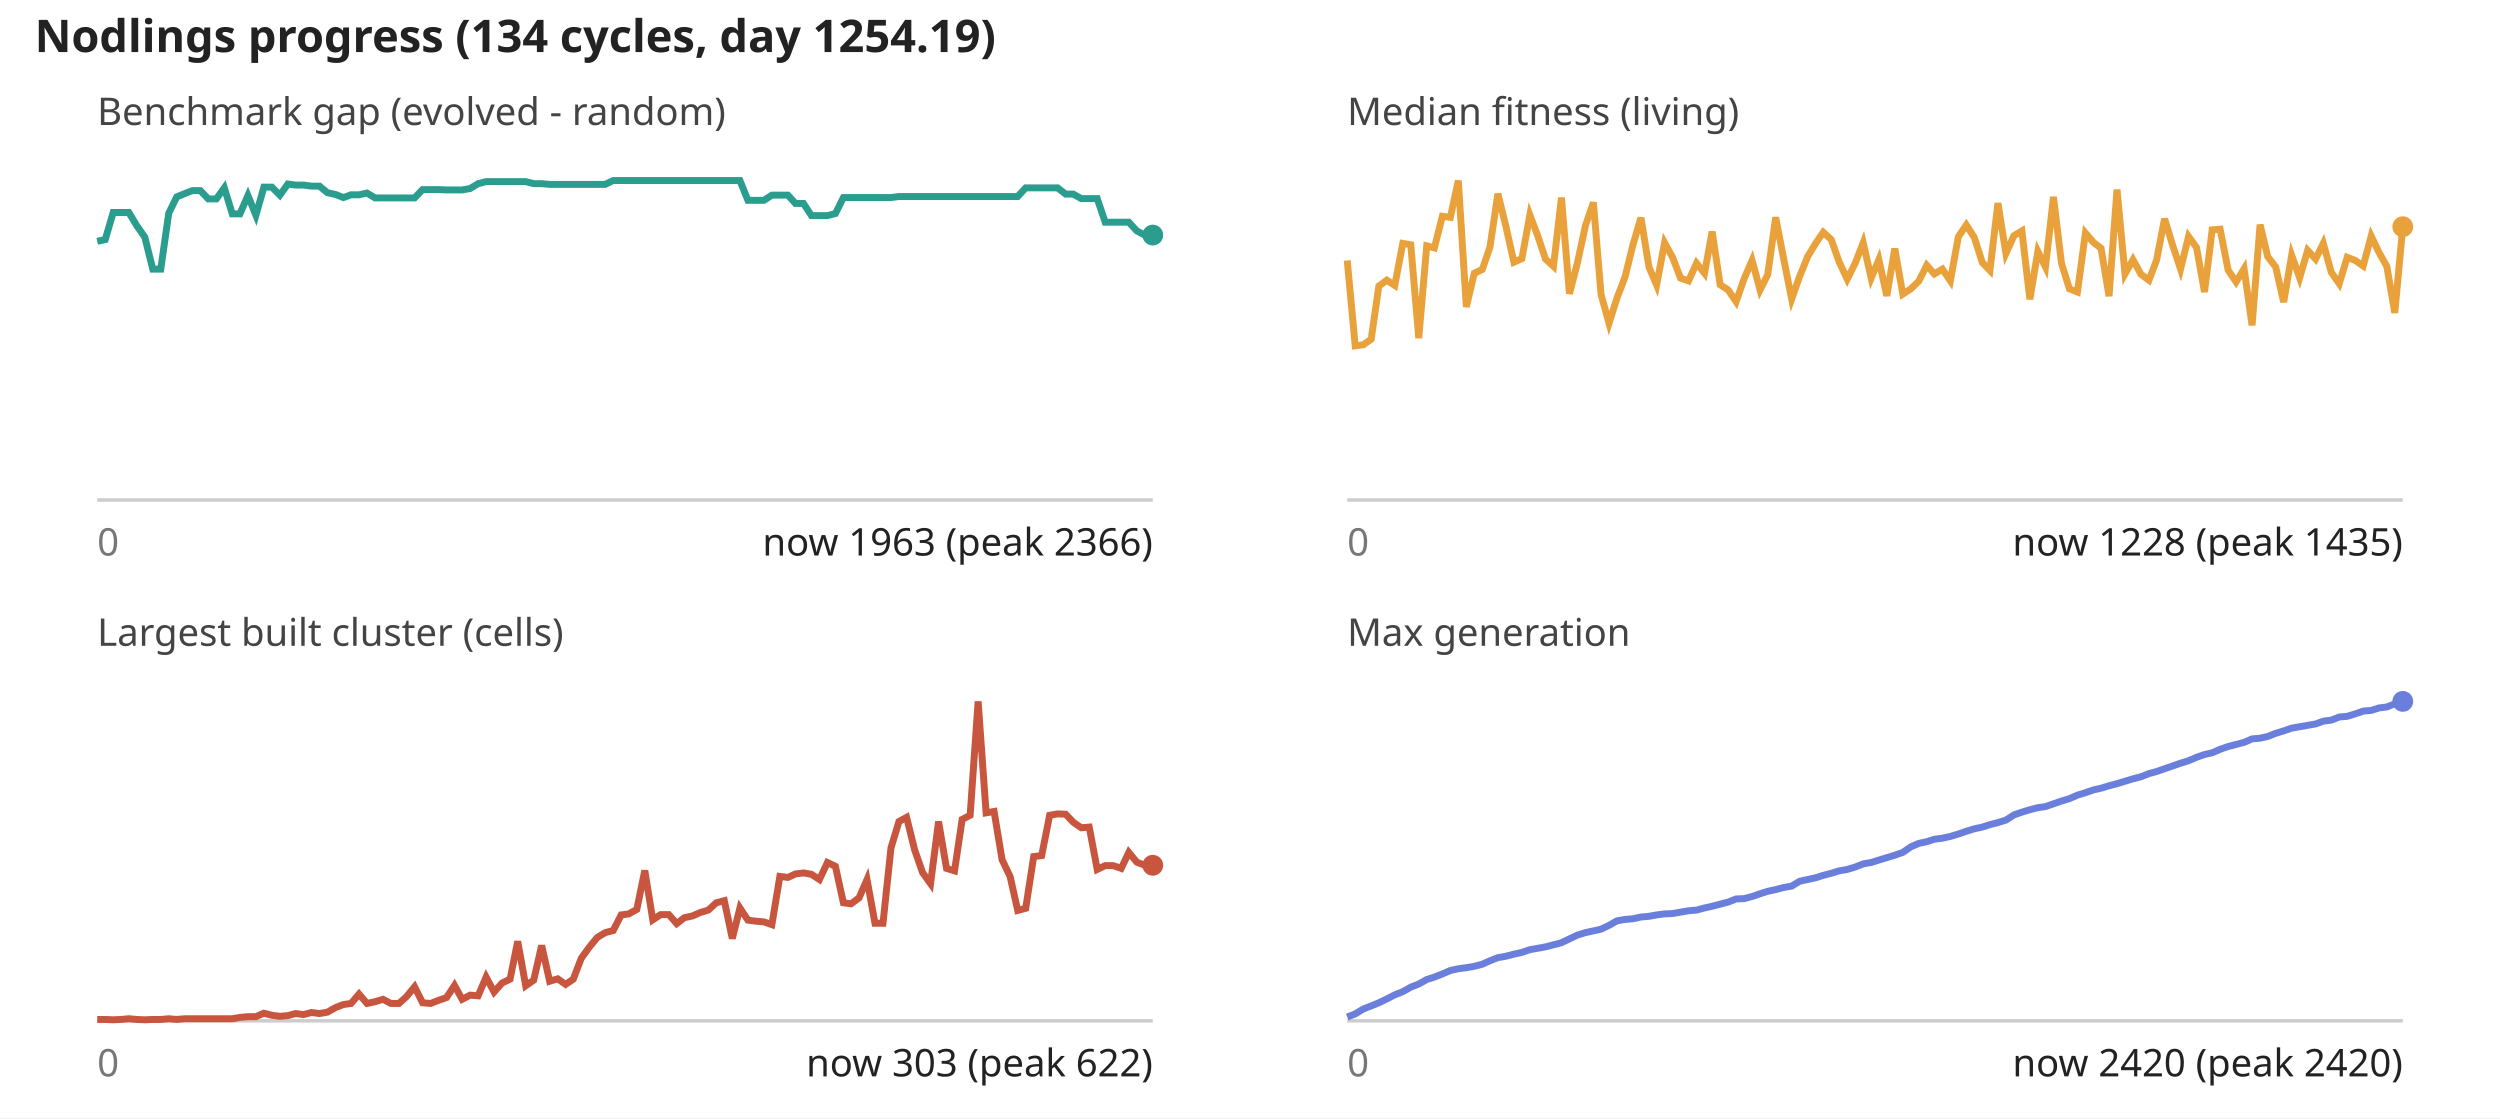
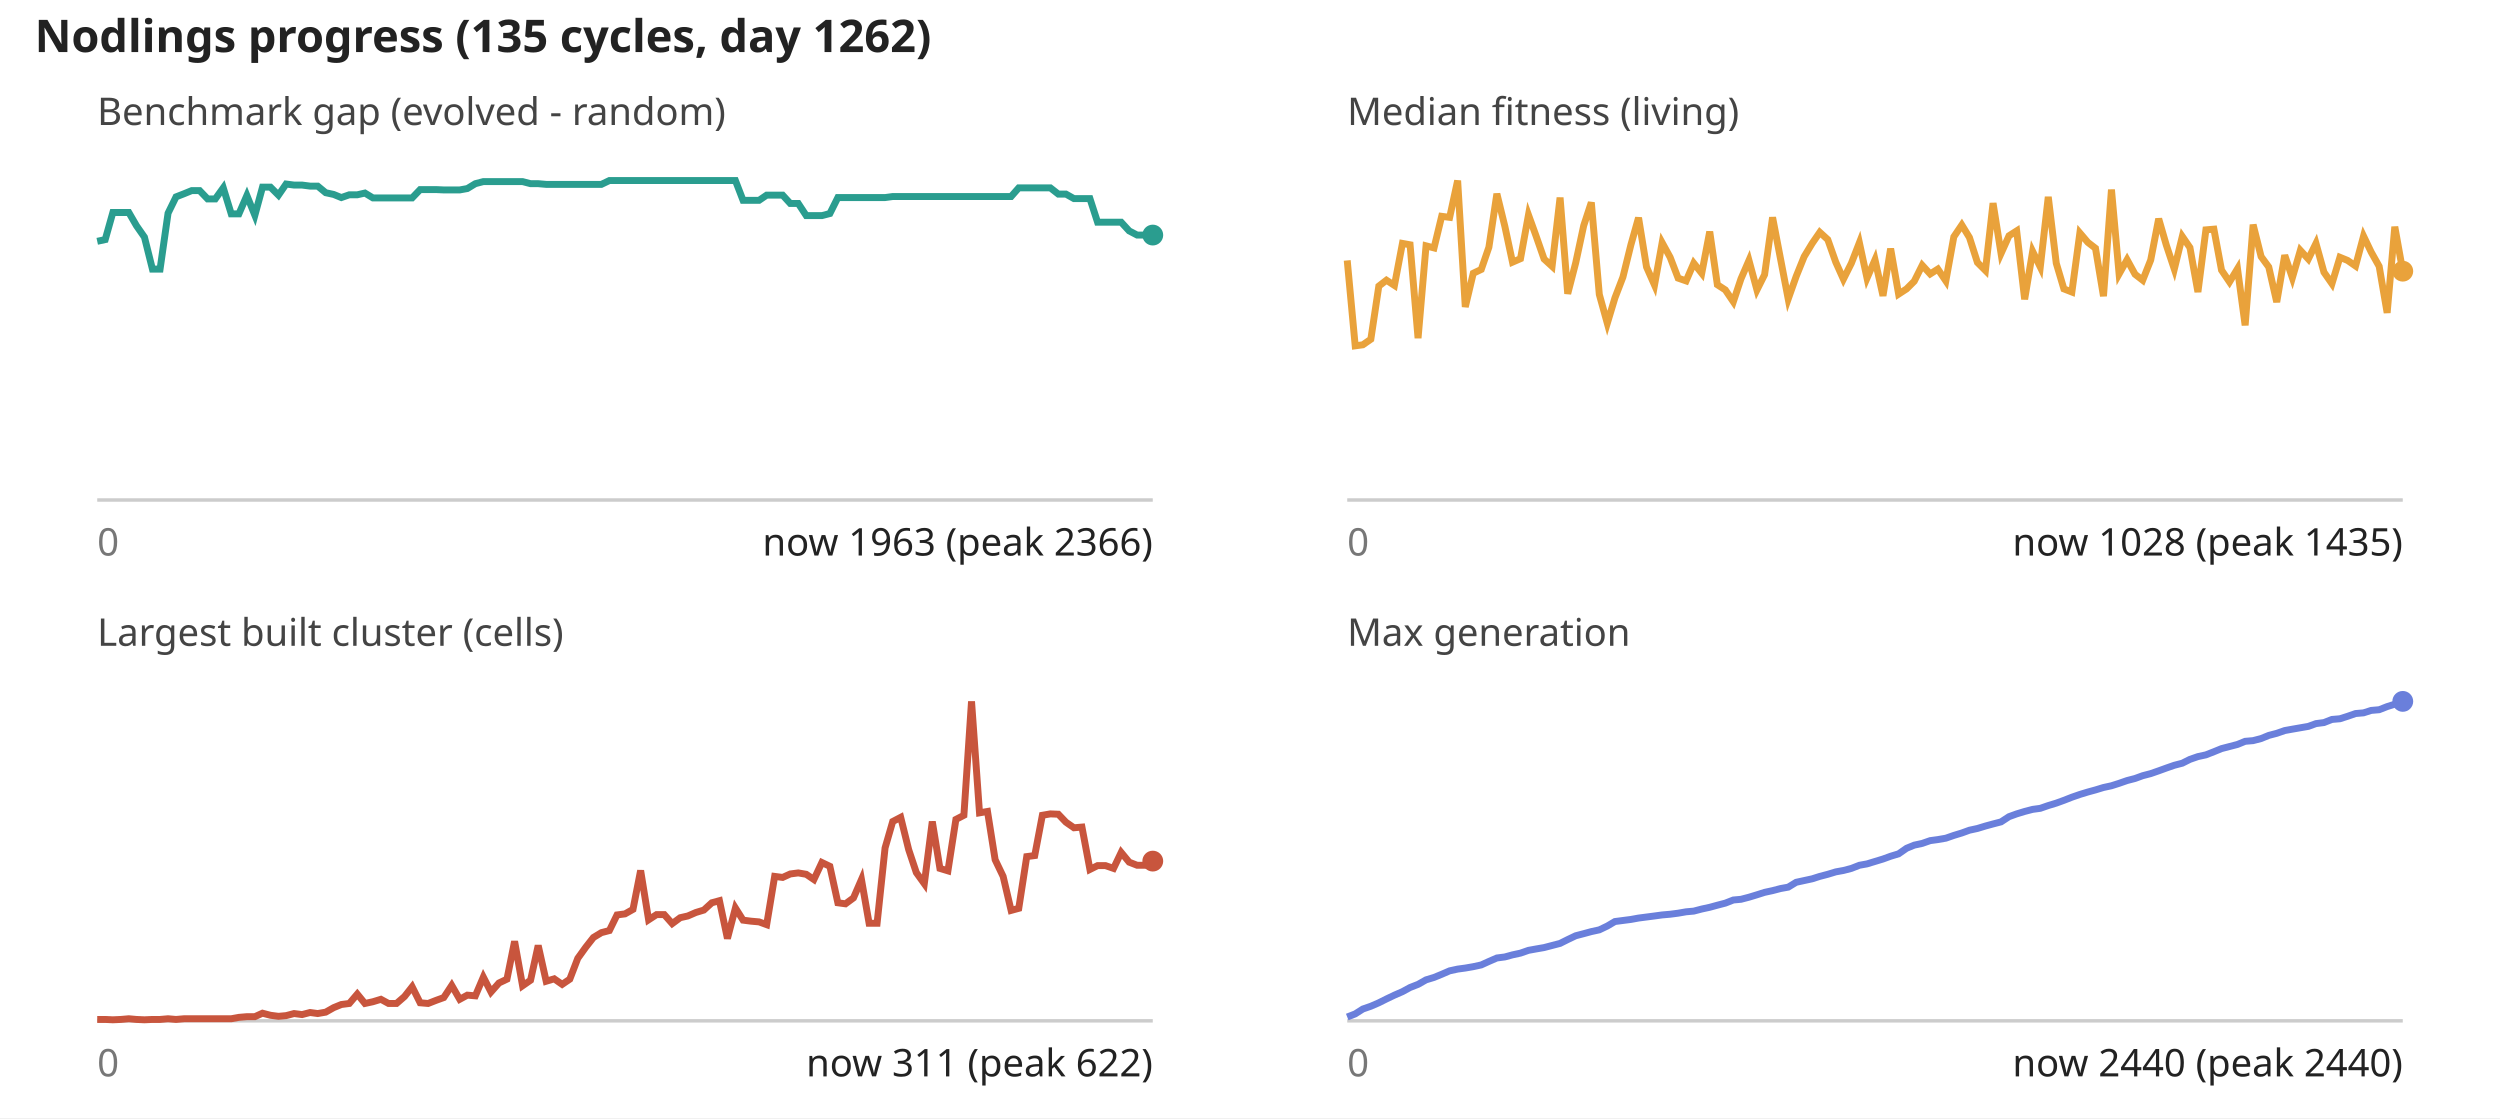
<svg xmlns="http://www.w3.org/2000/svg" viewBox="0 0 720 322" font-family="sans-serif" font-size="11">
  <rect width="100%" height="100%" fill="#fff" />
-   <text x="10" y="15" font-size="13" font-weight="bold" fill="#222">Nodlings progress (134 cycles, day 1254.19)</text>
+   <text x="10" y="15" font-size="13" font-weight="bold" fill="#222">Nodlings progress (135 cycles, day 1262)</text>
  <text x="28" y="36" fill="#444">Benchmark gap (evolved - random)</text>
  <line x1="28" y1="144" x2="332" y2="144" stroke="#ccc" />
-   <polyline fill="none" stroke="#2a9d8f" stroke-width="2" points="28.0,69.5 30.3,69.0 32.6,61.2 34.9,61.2 37.1,61.2 39.4,65.0 41.7,68.3 44.0,77.5 46.3,77.5 48.6,61.4 50.9,56.7 53.1,55.8 55.4,54.9 57.7,54.9 60.0,57.3 62.3,57.3 64.6,54.1 66.9,61.6 69.1,61.6 71.4,56.3 73.7,62.0 76.0,53.9 78.3,53.9 80.6,56.2 82.9,53.0 85.1,53.3 87.4,53.3 89.7,53.6 92.0,53.6 94.3,55.5 96.6,56.0 98.9,56.9 101.1,56.1 103.4,56.1 105.7,55.6 108.0,57.0 110.3,57.0 112.6,57.0 114.9,57.0 117.1,57.0 119.4,57.0 121.7,54.6 124.0,54.6 126.3,54.6 128.6,54.7 130.9,54.7 133.1,54.7 135.4,54.3 137.7,52.9 140.0,52.3 142.3,52.3 144.6,52.3 146.9,52.3 149.1,52.3 151.4,52.3 153.7,52.9 156.0,52.9 158.3,53.1 160.6,53.1 162.9,53.1 165.1,53.1 167.4,53.1 169.7,53.1 172.0,53.1 174.3,53.1 176.6,52.0 178.9,52.0 181.1,52.0 183.4,52.0 185.7,52.0 188.0,52.0 190.3,52.0 192.6,52.0 194.9,52.0 197.1,52.0 199.4,52.0 201.7,52.0 204.0,52.0 206.3,52.0 208.6,52.0 210.9,52.0 213.1,52.0 215.4,57.7 217.7,57.7 220.0,57.7 222.3,56.2 224.6,56.2 226.9,56.2 229.1,58.6 231.4,58.6 233.7,62.1 236.0,62.1 238.3,62.1 240.6,61.5 242.9,56.9 245.1,56.9 247.4,56.9 249.7,56.9 252.0,56.9 254.3,56.9 256.6,56.9 258.9,56.6 261.1,56.6 263.4,56.6 265.7,56.6 268.0,56.6 270.3,56.6 272.6,56.6 274.9,56.6 277.1,56.6 279.4,56.6 281.7,56.6 284.0,56.6 286.3,56.6 288.6,56.6 290.9,56.6 293.1,56.6 295.4,54.1 297.7,54.1 300.0,54.1 302.3,54.1 304.6,54.1 306.9,55.9 309.1,55.9 311.4,57.2 313.7,57.2 316.0,57.2 318.3,64.0 320.6,64.0 322.9,64.0 325.1,64.0 327.4,66.5 329.7,67.7 332.0,67.7" />
+   <polyline fill="none" stroke="#2a9d8f" stroke-width="2" points="28.0,69.5 30.3,69.0 32.5,61.2 34.8,61.2 37.1,61.2 39.3,65.0 41.6,68.3 43.9,77.5 46.1,77.5 48.4,61.4 50.7,56.7 53.0,55.8 55.2,54.9 57.5,54.9 59.8,57.3 62.0,57.3 64.3,54.1 66.6,61.6 68.8,61.6 71.1,56.3 73.4,62.0 75.6,53.9 77.9,53.9 80.2,56.2 82.4,53.0 84.7,53.3 87.0,53.3 89.3,53.6 91.5,53.6 93.8,55.5 96.1,56.0 98.3,56.9 100.6,56.1 102.9,56.1 105.1,55.6 107.4,57.0 109.7,57.0 111.9,57.0 114.2,57.0 116.5,57.0 118.7,57.0 121.0,54.6 123.3,54.6 125.6,54.6 127.8,54.7 130.1,54.7 132.4,54.7 134.6,54.3 136.9,52.9 139.2,52.3 141.4,52.3 143.7,52.3 146.0,52.3 148.2,52.3 150.5,52.3 152.8,52.9 155.0,52.9 157.3,53.1 159.6,53.1 161.9,53.1 164.1,53.1 166.4,53.1 168.7,53.1 170.9,53.1 173.2,53.1 175.5,52.0 177.7,52.0 180.0,52.0 182.3,52.0 184.5,52.0 186.8,52.0 189.1,52.0 191.3,52.0 193.6,52.0 195.9,52.0 198.1,52.0 200.4,52.0 202.7,52.0 205.0,52.0 207.2,52.0 209.5,52.0 211.8,52.0 214.0,57.7 216.3,57.7 218.6,57.7 220.8,56.2 223.1,56.2 225.4,56.2 227.6,58.6 229.9,58.6 232.2,62.1 234.4,62.1 236.7,62.1 239.0,61.5 241.3,56.9 243.5,56.9 245.8,56.9 248.1,56.9 250.3,56.9 252.6,56.9 254.9,56.9 257.1,56.6 259.4,56.6 261.7,56.6 263.9,56.6 266.2,56.6 268.5,56.6 270.7,56.6 273.0,56.6 275.3,56.6 277.6,56.6 279.8,56.6 282.1,56.6 284.4,56.6 286.6,56.6 288.9,56.6 291.2,56.6 293.4,54.1 295.7,54.1 298.0,54.1 300.2,54.1 302.5,54.1 304.8,55.9 307.0,55.9 309.3,57.2 311.6,57.2 313.9,57.2 316.1,64.0 318.4,64.0 320.7,64.0 322.9,64.0 325.2,66.5 327.5,67.7 329.7,67.7 332.0,67.7" />
  <circle cx="332.0" cy="67.7" r="3" fill="#2a9d8f" />
  <text x="28" y="160" fill="#777">0</text>
  <text x="332" y="160" text-anchor="end" fill="#222">now 1963 (peak 2366)</text>
  <text x="388" y="36" fill="#444">Median fitness (living)</text>
  <line x1="388" y1="144" x2="692" y2="144" stroke="#ccc" />
-   <polyline fill="none" stroke="#e9a23b" stroke-width="2" points="388.0,75.0 390.3,99.6 392.6,99.3 394.9,97.7 397.1,82.4 399.4,80.7 401.7,82.2 404.0,70.1 406.3,70.5 408.6,97.4 410.9,70.8 413.1,71.4 415.4,62.3 417.7,62.6 420.0,52.0 422.3,88.4 424.6,78.7 426.9,77.6 429.1,71.2 431.4,55.8 433.7,65.2 436.0,75.5 438.3,74.5 440.6,61.9 442.9,68.0 445.1,74.6 447.4,76.7 449.7,56.9 452.0,84.6 454.3,75.7 456.6,65.0 458.9,58.3 461.1,84.8 463.4,93.1 465.7,85.8 468.0,79.8 470.3,70.5 472.6,62.7 474.9,76.9 477.1,82.1 479.4,69.9 481.7,74.1 484.0,80.1 486.3,80.9 488.6,75.8 490.9,78.7 493.1,66.7 495.4,82.0 497.7,83.5 500.0,86.9 502.3,80.3 504.6,75.0 506.9,83.5 509.1,79.1 511.4,62.6 513.7,74.6 516.0,86.1 518.3,79.6 520.6,73.9 522.9,70.1 525.1,66.9 527.4,69.0 529.7,75.5 532.0,80.4 534.3,75.8 536.6,69.9 538.9,80.1 541.1,74.8 543.4,85.2 545.7,71.6 548.0,84.7 550.3,83.2 552.6,81.0 554.9,76.4 557.1,78.9 559.4,77.5 561.7,80.9 564.0,68.2 566.3,64.8 568.6,68.4 570.9,75.6 573.1,77.9 575.4,58.5 577.7,73.0 580.0,67.9 582.3,66.5 584.6,86.2 586.9,72.4 589.1,76.9 591.4,56.7 593.7,75.8 596.0,83.2 598.3,84.1 600.6,67.1 602.9,69.8 605.1,71.5 607.4,85.3 609.7,54.6 612.0,78.9 614.3,74.8 616.6,79.0 618.9,80.7 621.1,74.9 623.4,63.0 625.7,70.6 628.0,77.5 630.3,68.1 632.6,71.3 634.9,84.1 637.1,66.2 639.4,66.0 641.7,77.8 644.0,81.2 646.3,77.4 648.6,93.7 650.9,64.7 653.1,73.9 655.4,76.9 657.7,87.0 660.0,73.5 662.3,80.0 664.6,72.1 666.9,74.6 669.1,70.1 671.4,78.4 673.7,81.7 676.0,74.1 678.3,75.0 680.6,76.6 682.9,68.0 685.1,72.6 687.4,76.7 689.7,90.1 692.0,65.3" />
-   <circle cx="692.0" cy="65.3" r="3" fill="#e9a23b" />
+   <polyline fill="none" stroke="#e9a23b" stroke-width="2" points="388.0,75.0 390.3,99.6 392.5,99.3 394.8,97.7 397.1,82.4 399.3,80.7 401.6,82.2 403.9,70.1 406.1,70.5 408.4,97.4 410.7,70.8 413.0,71.4 415.2,62.3 417.5,62.6 419.8,52.0 422.0,88.4 424.3,78.7 426.6,77.6 428.8,71.2 431.1,55.8 433.4,65.2 435.6,75.5 437.9,74.5 440.2,61.9 442.4,68.0 444.7,74.6 447.0,76.7 449.3,56.9 451.5,84.6 453.8,75.7 456.1,65.0 458.3,58.3 460.6,84.8 462.9,93.1 465.1,85.8 467.4,79.8 469.7,70.5 471.9,62.7 474.2,76.9 476.5,82.1 478.7,69.9 481.0,74.1 483.3,80.1 485.6,80.9 487.8,75.8 490.1,78.7 492.4,66.7 494.6,82.0 496.9,83.5 499.2,86.9 501.4,80.3 503.7,75.0 506.0,83.5 508.2,79.1 510.5,62.6 512.8,74.6 515.0,86.1 517.3,79.6 519.6,73.9 521.9,70.1 524.1,66.9 526.4,69.0 528.7,75.5 530.9,80.4 533.2,75.8 535.5,69.9 537.7,80.1 540.0,74.8 542.3,85.2 544.5,71.6 546.8,84.7 549.1,83.2 551.3,81.0 553.6,76.4 555.9,78.9 558.1,77.5 560.4,80.9 562.7,68.2 565.0,64.8 567.2,68.4 569.5,75.6 571.8,77.9 574.0,58.5 576.3,73.0 578.6,67.9 580.8,66.5 583.1,86.2 585.4,72.4 587.6,76.9 589.9,56.7 592.2,75.8 594.4,83.2 596.7,84.1 599.0,67.1 601.3,69.8 603.5,71.5 605.8,85.3 608.1,54.6 610.3,78.9 612.6,74.8 614.9,79.0 617.1,80.7 619.4,74.9 621.7,63.0 623.9,70.6 626.2,77.5 628.5,68.1 630.7,71.3 633.0,84.1 635.3,66.2 637.6,66.0 639.8,77.8 642.1,81.2 644.4,77.4 646.6,93.7 648.9,64.7 651.2,73.9 653.4,76.9 655.7,87.0 658.0,73.5 660.2,80.0 662.5,72.1 664.8,74.6 667.0,70.1 669.3,78.4 671.6,81.7 673.9,74.1 676.1,75.0 678.4,76.6 680.7,68.0 682.9,72.6 685.2,76.7 687.5,90.1 689.7,65.3 692.0,78.1" />
+   <circle cx="692.0" cy="78.1" r="3" fill="#e9a23b" />
  <text x="388" y="160" fill="#777">0</text>
-   <text x="692" y="160" text-anchor="end" fill="#222">now 1228 (peak 1435)</text>
+   <text x="692" y="160" text-anchor="end" fill="#222">now 1028 (peak 1435)</text>
  <text x="28" y="186" fill="#444">Largest built cluster (cells)</text>
  <line x1="28" y1="294" x2="332" y2="294" stroke="#ccc" />
-   <polyline fill="none" stroke="#c8553d" stroke-width="2" points="28.0,293.6 30.3,293.6 32.6,293.7 34.9,293.6 37.1,293.4 39.4,293.6 41.7,293.7 44.0,293.6 46.3,293.6 48.6,293.4 50.9,293.6 53.1,293.4 55.4,293.4 57.7,293.4 60.0,293.4 62.3,293.4 64.6,293.4 66.9,293.4 69.1,293.0 71.4,292.8 73.7,292.8 76.0,291.8 78.3,292.4 80.6,292.7 82.9,292.5 85.1,291.9 87.4,292.2 89.7,291.6 92.0,291.9 94.3,291.5 96.6,290.2 98.9,289.3 101.1,289.0 103.4,286.3 105.7,289.0 108.0,288.5 110.3,287.8 112.6,289.0 114.9,289.0 117.1,287.0 119.4,284.2 121.7,288.8 124.0,289.0 126.3,288.1 128.6,287.3 130.9,283.8 133.1,287.8 135.4,286.6 137.7,286.8 140.0,281.4 142.3,285.7 144.6,283.1 146.9,282.0 149.1,271.1 151.4,283.9 153.7,282.3 156.0,272.3 158.3,282.6 160.6,281.9 162.9,283.5 165.1,282.0 167.4,276.0 169.7,272.8 172.0,270.0 174.3,268.6 176.6,268.0 178.9,263.5 181.1,263.2 183.4,261.9 185.7,250.7 188.0,264.9 190.3,263.4 192.6,263.4 194.9,266.0 197.1,264.3 199.4,263.8 201.7,262.8 204.0,262.1 206.3,260.0 208.6,259.4 210.9,270.3 213.1,261.5 215.4,265.0 217.7,265.3 220.0,265.5 222.3,266.3 224.6,252.4 226.9,252.7 229.1,251.7 231.4,251.4 233.7,251.8 236.0,253.3 238.3,248.4 240.6,249.5 242.9,260.0 245.1,260.3 247.4,258.6 249.7,253.3 252.0,265.9 254.3,265.9 256.6,244.2 258.9,236.6 261.1,235.4 263.4,244.7 265.7,251.3 268.0,254.5 270.3,236.6 272.6,250.1 274.9,250.8 277.1,236.0 279.4,234.8 281.7,202.0 284.0,234.1 286.3,233.7 288.6,247.6 290.9,252.4 293.1,262.2 295.4,261.6 297.7,246.7 300.0,246.4 302.3,234.8 304.6,234.4 306.9,234.5 309.1,236.8 311.4,238.4 313.7,238.2 316.0,250.4 318.3,249.3 320.6,249.3 322.9,250.1 325.1,245.5 327.4,248.3 329.7,249.2 332.0,249.2" />
-   <circle cx="332.0" cy="249.2" r="3" fill="#c8553d" />
+   <polyline fill="none" stroke="#c8553d" stroke-width="2" points="28.0,293.6 30.3,293.6 32.5,293.7 34.8,293.6 37.1,293.4 39.3,293.6 41.6,293.7 43.9,293.6 46.1,293.6 48.4,293.4 50.7,293.6 53.0,293.4 55.2,293.4 57.5,293.4 59.8,293.4 62.0,293.4 64.3,293.4 66.6,293.4 68.8,293.0 71.1,292.8 73.4,292.8 75.6,291.8 77.9,292.4 80.2,292.7 82.4,292.5 84.7,291.9 87.0,292.2 89.3,291.6 91.5,291.9 93.8,291.5 96.1,290.2 98.3,289.3 100.6,289.0 102.9,286.3 105.1,289.0 107.4,288.5 109.7,287.8 111.9,289.0 114.2,289.0 116.5,287.0 118.7,284.2 121.0,288.8 123.3,289.0 125.6,288.1 127.8,287.3 130.1,283.8 132.4,287.8 134.6,286.6 136.9,286.8 139.2,281.4 141.4,285.7 143.7,283.1 146.0,282.0 148.2,271.1 150.5,283.9 152.8,282.3 155.0,272.3 157.3,282.6 159.6,281.9 161.9,283.5 164.1,282.0 166.4,276.0 168.7,272.8 170.9,270.0 173.2,268.6 175.5,268.0 177.7,263.5 180.0,263.2 182.3,261.9 184.5,250.7 186.8,264.9 189.1,263.4 191.3,263.4 193.6,266.0 195.9,264.3 198.1,263.8 200.4,262.8 202.7,262.1 205.0,260.0 207.2,259.4 209.5,270.3 211.8,261.5 214.0,265.0 216.3,265.3 218.6,265.5 220.8,266.3 223.1,252.4 225.4,252.7 227.6,251.7 229.9,251.4 232.2,251.8 234.4,253.3 236.7,248.4 239.0,249.5 241.3,260.0 243.5,260.3 245.8,258.6 248.1,253.3 250.3,265.9 252.6,265.9 254.9,244.2 257.1,236.6 259.4,235.4 261.7,244.7 263.9,251.3 266.2,254.5 268.5,236.6 270.7,250.1 273.0,250.8 275.3,236.0 277.6,234.8 279.8,202.0 282.1,234.1 284.4,233.7 286.6,247.6 288.9,252.4 291.2,262.2 293.4,261.6 295.7,246.7 298.0,246.4 300.2,234.8 302.5,234.4 304.8,234.5 307.0,236.8 309.3,238.4 311.6,238.2 313.9,250.4 316.1,249.3 318.4,249.3 320.7,250.1 322.9,245.5 325.2,248.3 327.5,249.2 329.7,249.2 332.0,248.0" />
+   <circle cx="332.0" cy="248.0" r="3" fill="#c8553d" />
  <text x="28" y="310" fill="#777">0</text>
-   <text x="332" y="310" text-anchor="end" fill="#222">now 303 (peak 622)</text>
+   <text x="332" y="310" text-anchor="end" fill="#222">now 311 (peak 622)</text>
  <text x="388" y="186" fill="#444">Max generation</text>
  <line x1="388" y1="294" x2="692" y2="294" stroke="#ccc" />
-   <polyline fill="none" stroke="#6a7fdb" stroke-width="2" points="388.0,292.9 390.3,292.0 392.6,290.6 394.9,289.7 397.1,288.8 399.4,287.7 401.7,286.5 404.0,285.6 406.3,284.3 408.6,283.4 410.9,282.1 413.1,281.4 415.4,280.5 417.7,279.5 420.0,279.0 422.3,278.7 424.6,278.3 426.9,277.7 429.1,276.7 431.4,275.8 433.7,275.4 436.0,274.8 438.3,274.3 440.6,273.5 442.9,273.1 445.1,272.7 447.4,272.1 449.7,271.5 452.0,270.4 454.3,269.3 456.6,268.6 458.9,268.1 461.1,267.6 463.4,266.5 465.7,265.2 468.0,264.8 470.3,264.6 472.6,264.1 474.9,263.9 477.1,263.5 479.4,263.2 481.7,263.1 484.0,262.7 486.3,262.3 488.6,262.1 490.9,261.5 493.1,261.0 495.4,260.4 497.7,259.8 500.0,258.9 502.3,258.8 504.6,258.2 506.9,257.4 509.1,256.7 511.4,256.2 513.7,255.6 516.0,255.2 518.3,253.8 520.6,253.3 522.9,252.8 525.1,252.1 527.4,251.5 529.7,250.8 532.0,250.4 534.3,249.7 536.6,248.8 538.9,248.4 541.1,247.7 543.4,247.0 545.7,246.3 548.0,245.5 550.3,243.9 552.6,242.9 554.9,242.4 557.1,241.7 559.4,241.4 561.7,240.9 564.0,240.2 566.3,239.4 568.6,238.7 570.9,238.2 573.1,237.5 575.4,236.9 577.7,236.2 580.0,234.7 582.3,233.9 584.6,233.2 586.9,232.6 589.1,232.3 591.4,231.5 593.7,230.7 596.0,230.0 598.3,229.0 600.6,228.3 602.9,227.5 605.1,227.0 607.4,226.3 609.7,225.7 612.0,225.0 614.3,224.3 616.6,223.7 618.9,222.8 621.1,222.2 623.4,221.4 625.7,220.6 628.0,219.8 630.3,219.1 632.6,218.1 634.9,217.3 637.1,216.8 639.4,215.8 641.7,215.0 644.0,214.4 646.3,213.8 648.6,212.8 650.9,212.6 653.1,212.1 655.4,211.2 657.7,210.5 660.0,209.7 662.3,209.3 664.6,208.9 666.9,208.5 669.1,207.7 671.4,207.4 673.7,206.5 676.0,206.3 678.3,205.6 680.6,204.8 682.9,204.6 685.1,203.9 687.4,203.6 689.7,202.7 692.0,202.0" />
+   <polyline fill="none" stroke="#6a7fdb" stroke-width="2" points="388.0,292.9 390.3,292.0 392.5,290.6 394.8,289.8 397.1,288.8 399.3,287.7 401.6,286.6 403.9,285.6 406.1,284.4 408.4,283.5 410.7,282.2 413.0,281.5 415.2,280.6 417.5,279.6 419.8,279.1 422.0,278.8 424.3,278.4 426.6,277.9 428.8,276.9 431.1,275.9 433.4,275.6 435.6,275.0 437.9,274.5 440.2,273.7 442.4,273.3 444.7,272.9 447.0,272.3 449.3,271.7 451.5,270.6 453.8,269.5 456.1,268.9 458.3,268.3 460.6,267.8 462.9,266.7 465.1,265.4 467.4,265.1 469.7,264.8 471.9,264.4 474.2,264.1 476.5,263.8 478.7,263.5 481.0,263.3 483.3,263.0 485.6,262.6 487.8,262.4 490.1,261.8 492.4,261.3 494.6,260.7 496.9,260.1 499.2,259.2 501.4,259.0 503.7,258.4 506.0,257.7 508.2,257.0 510.5,256.5 512.8,255.9 515.0,255.5 517.3,254.1 519.6,253.6 521.9,253.1 524.1,252.4 526.4,251.8 528.7,251.1 530.9,250.7 533.2,250.1 535.5,249.2 537.7,248.8 540.0,248.1 542.3,247.4 544.5,246.6 546.8,245.9 549.1,244.3 551.3,243.4 553.6,242.9 555.9,242.1 558.1,241.8 560.4,241.4 562.7,240.6 565.0,239.9 567.2,239.1 569.5,238.6 571.8,237.9 574.0,237.3 576.3,236.7 578.6,235.2 580.8,234.4 583.1,233.7 585.4,233.1 587.6,232.8 589.9,232.0 592.2,231.3 594.4,230.5 596.7,229.6 599.0,228.8 601.3,228.1 603.5,227.5 605.8,226.8 608.1,226.3 610.3,225.6 612.6,224.8 614.9,224.2 617.1,223.4 619.4,222.8 621.7,222.0 623.9,221.2 626.2,220.4 628.5,219.8 630.7,218.7 633.0,217.9 635.3,217.4 637.6,216.5 639.8,215.6 642.1,215.0 644.4,214.4 646.6,213.5 648.9,213.3 651.2,212.7 653.4,211.8 655.7,211.2 658.0,210.4 660.2,210.0 662.5,209.6 664.8,209.2 667.0,208.4 669.3,208.1 671.6,207.2 673.9,207.0 676.1,206.3 678.4,205.5 680.7,205.3 682.9,204.6 685.2,204.4 687.5,203.5 689.7,202.8 692.0,202.0" />
  <circle cx="692.0" cy="202.0" r="3" fill="#6a7fdb" />
  <text x="388" y="310" fill="#777">0</text>
-   <text x="692" y="310" text-anchor="end" fill="#222">now 2420 (peak 2420)</text>
+   <text x="692" y="310" text-anchor="end" fill="#222">now 2440 (peak 2440)</text>
</svg>
